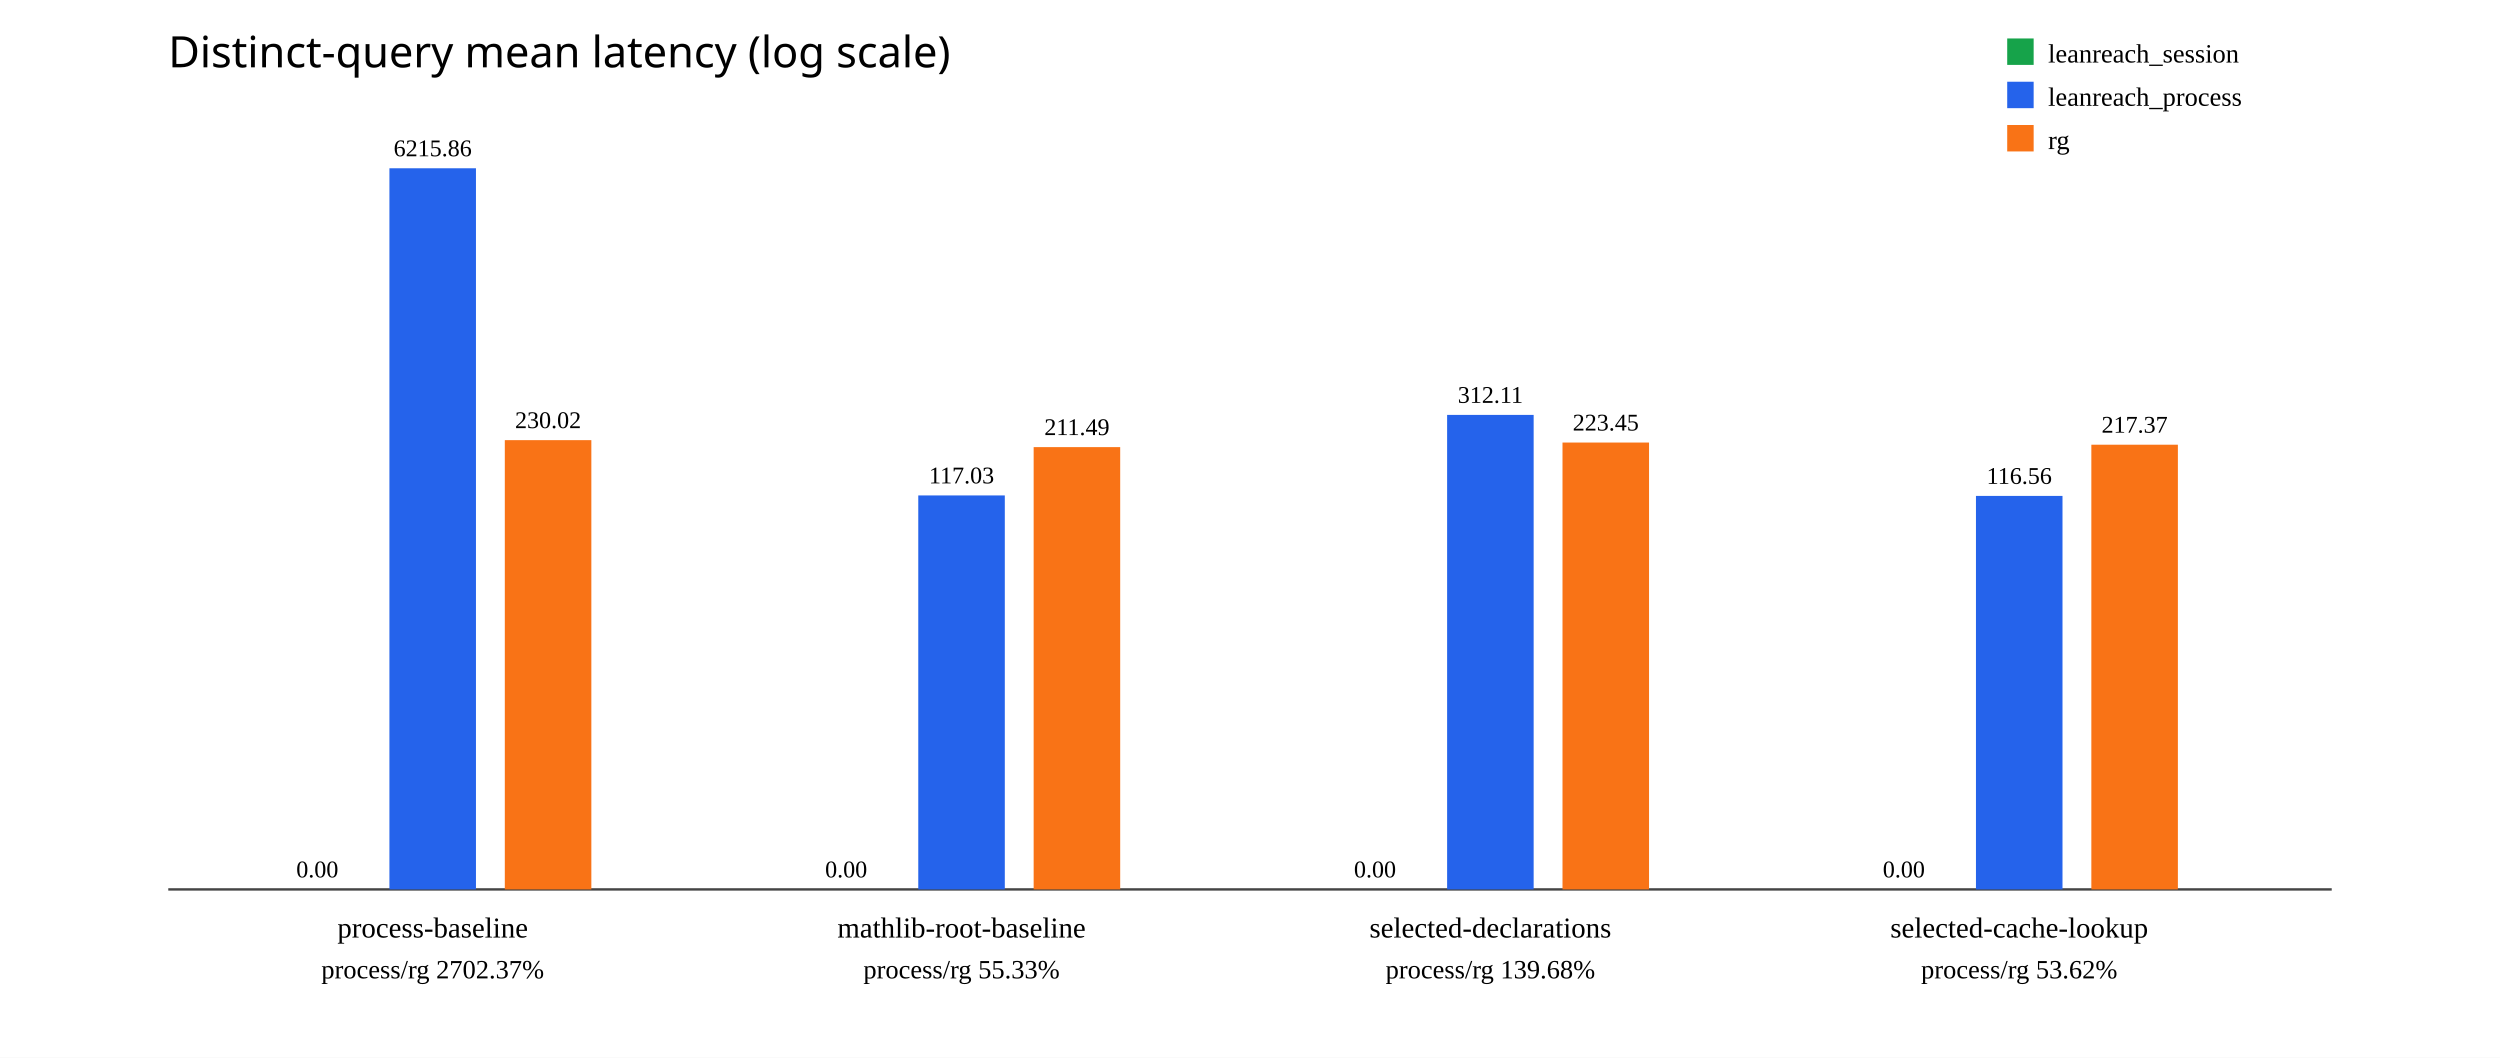
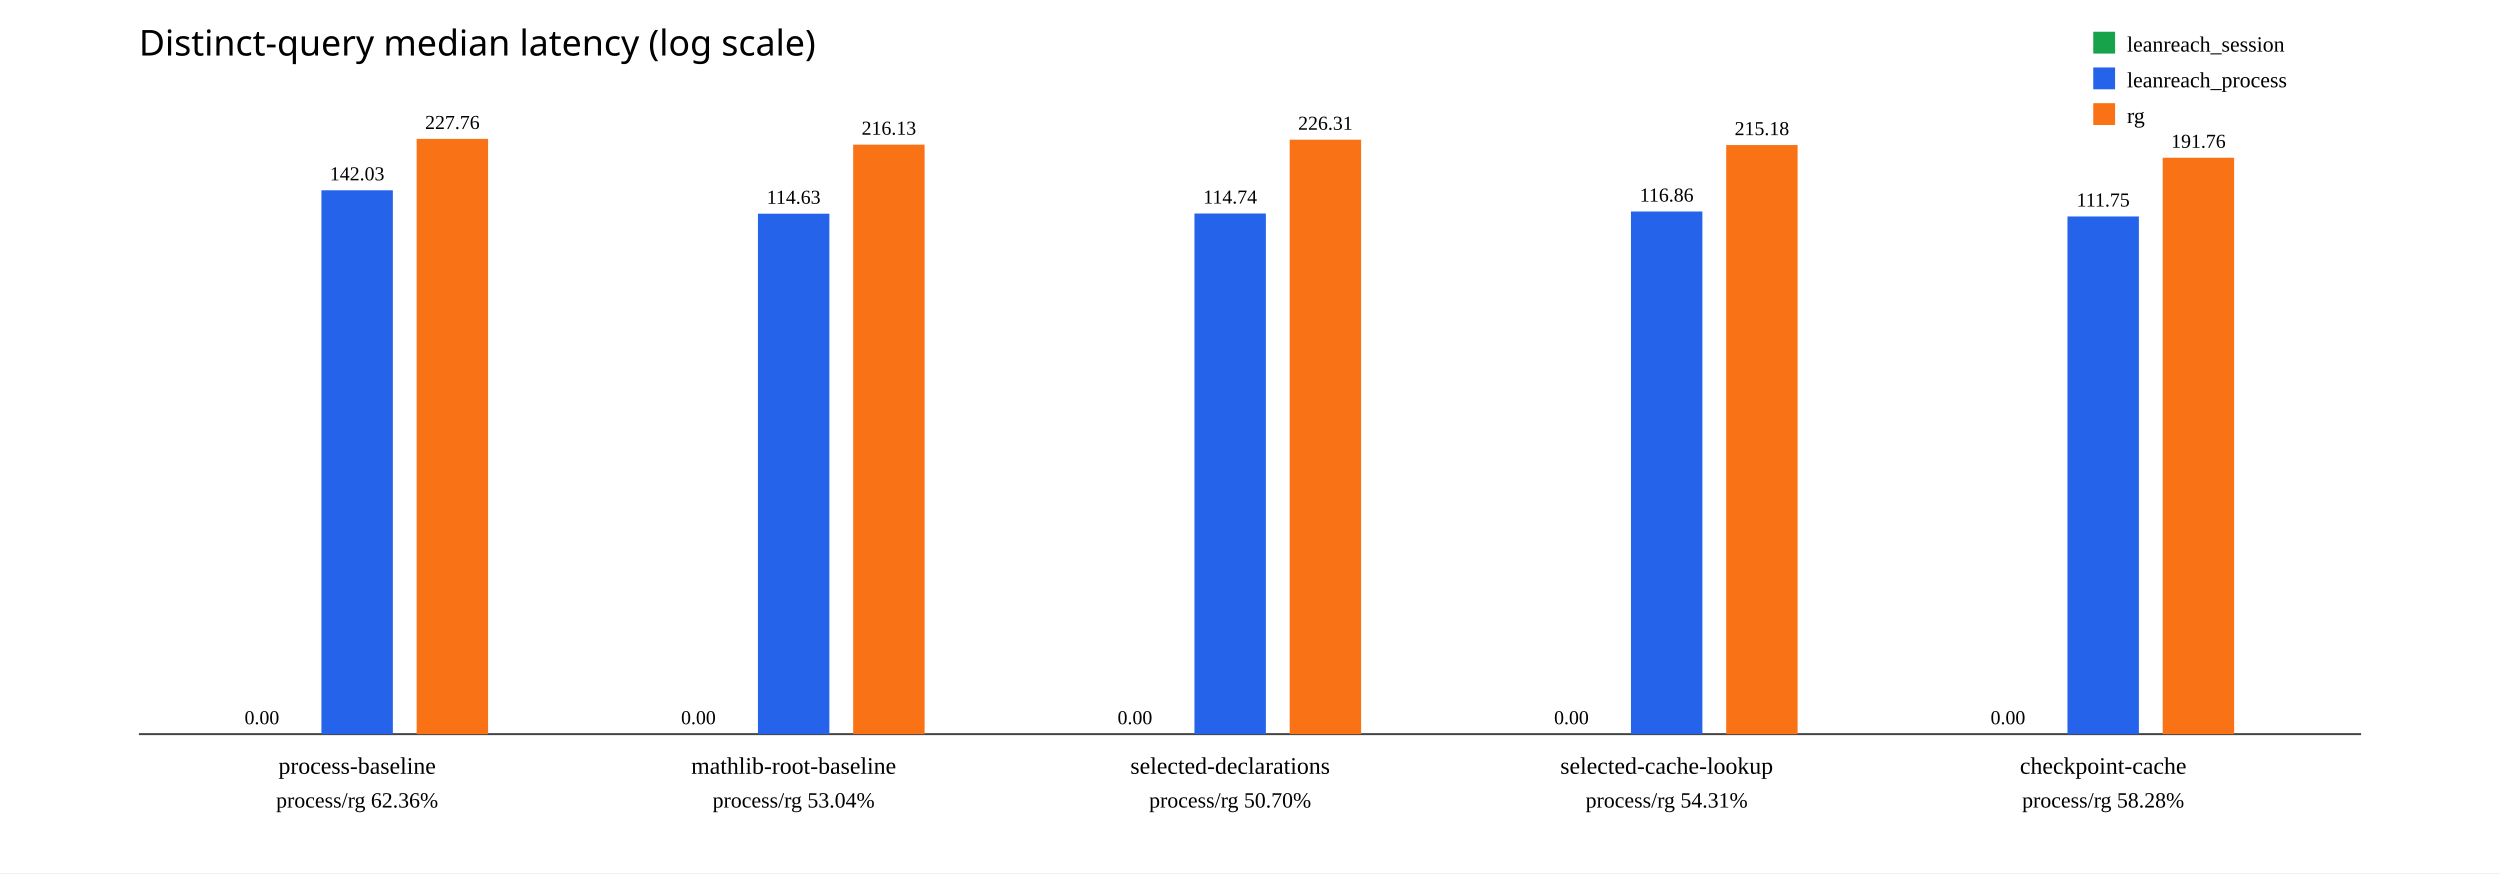
- <svg xmlns="http://www.w3.org/2000/svg" width="1040" height="440">
+ <svg xmlns="http://www.w3.org/2000/svg" width="1260" height="440">
  <rect width="100%" height="100%" fill="white" />
-   <text x="70" y="28" font-size="18" font-family="sans-serif">Distinct-query mean latency (log scale)</text>
-   <line x1="70" y1="370" x2="970" y2="370" stroke="#444" />
+   <text x="70" y="28" font-size="18" font-family="sans-serif">Distinct-query median latency (log scale)</text>
+   <line x1="70" y1="370" x2="1190" y2="370" stroke="#444" />
  <rect x="114" y="370.0" width="36" height="0.0" fill="#16a34a" />
-   <rect x="162" y="70.0" width="36" height="300.0" fill="#2563eb" />
-   <rect x="210" y="183.1" width="36" height="186.9" fill="#f97316" />
+   <rect x="162" y="95.9" width="36" height="274.1" fill="#2563eb" />
+   <rect x="210" y="70.0" width="36" height="300.0" fill="#f97316" />
  <rect x="334" y="370.0" width="36" height="0.0" fill="#16a34a" />
-   <rect x="382" y="206.1" width="36" height="163.9" fill="#2563eb" />
-   <rect x="430" y="186.0" width="36" height="184.0" fill="#f97316" />
+   <rect x="382" y="107.7" width="36" height="262.3" fill="#2563eb" />
+   <rect x="430" y="72.9" width="36" height="297.1" fill="#f97316" />
  <rect x="554" y="370.0" width="36" height="0.0" fill="#16a34a" />
-   <rect x="602" y="172.6" width="36" height="197.4" fill="#2563eb" />
-   <rect x="650" y="184.1" width="36" height="185.9" fill="#f97316" />
+   <rect x="602" y="107.6" width="36" height="262.4" fill="#2563eb" />
+   <rect x="650" y="70.4" width="36" height="299.6" fill="#f97316" />
  <rect x="774" y="370.0" width="36" height="0.0" fill="#16a34a" />
-   <rect x="822" y="206.3" width="36" height="163.7" fill="#2563eb" />
-   <rect x="870" y="185.0" width="36" height="185.0" fill="#f97316" />
+   <rect x="822" y="106.6" width="36" height="263.4" fill="#2563eb" />
+   <rect x="870" y="73.1" width="36" height="296.9" fill="#f97316" />
+   <rect x="994" y="370.0" width="36" height="0.0" fill="#16a34a" />
+   <rect x="1042" y="109.1" width="36" height="260.9" fill="#2563eb" />
+   <rect x="1090" y="79.5" width="36" height="290.5" fill="#f97316" />
  <text x="132" y="365.0" text-anchor="middle" font-size="10">0.00</text>
-   <text x="180" y="65.0" text-anchor="middle" font-size="10">6215.86</text>
-   <text x="228" y="178.1" text-anchor="middle" font-size="10">230.02</text>
+   <text x="180" y="90.9" text-anchor="middle" font-size="10">142.03</text>
+   <text x="228" y="65.0" text-anchor="middle" font-size="10">227.76</text>
  <text x="180" y="390" text-anchor="middle" font-size="12">process-baseline</text>
-   <text x="180" y="407" text-anchor="middle" font-size="11">process/rg 2702.37%</text>
+   <text x="180" y="407" text-anchor="middle" font-size="11">process/rg 62.36%</text>
  <text x="352" y="365.0" text-anchor="middle" font-size="10">0.00</text>
-   <text x="400" y="201.1" text-anchor="middle" font-size="10">117.03</text>
-   <text x="448" y="181.0" text-anchor="middle" font-size="10">211.49</text>
+   <text x="400" y="102.7" text-anchor="middle" font-size="10">114.63</text>
+   <text x="448" y="67.9" text-anchor="middle" font-size="10">216.13</text>
  <text x="400" y="390" text-anchor="middle" font-size="12">mathlib-root-baseline</text>
-   <text x="400" y="407" text-anchor="middle" font-size="11">process/rg 55.33%</text>
+   <text x="400" y="407" text-anchor="middle" font-size="11">process/rg 53.04%</text>
  <text x="572" y="365.0" text-anchor="middle" font-size="10">0.00</text>
-   <text x="620" y="167.6" text-anchor="middle" font-size="10">312.11</text>
-   <text x="668" y="179.1" text-anchor="middle" font-size="10">223.45</text>
+   <text x="620" y="102.6" text-anchor="middle" font-size="10">114.74</text>
+   <text x="668" y="65.4" text-anchor="middle" font-size="10">226.31</text>
  <text x="620" y="390" text-anchor="middle" font-size="12">selected-declarations</text>
-   <text x="620" y="407" text-anchor="middle" font-size="11">process/rg 139.68%</text>
+   <text x="620" y="407" text-anchor="middle" font-size="11">process/rg 50.70%</text>
  <text x="792" y="365.0" text-anchor="middle" font-size="10">0.00</text>
-   <text x="840" y="201.3" text-anchor="middle" font-size="10">116.56</text>
-   <text x="888" y="180.0" text-anchor="middle" font-size="10">217.37</text>
+   <text x="840" y="101.6" text-anchor="middle" font-size="10">116.86</text>
+   <text x="888" y="68.1" text-anchor="middle" font-size="10">215.18</text>
  <text x="840" y="390" text-anchor="middle" font-size="12">selected-cache-lookup</text>
-   <text x="840" y="407" text-anchor="middle" font-size="11">process/rg 53.62%</text>
-   <rect x="835" y="16" width="11" height="11" fill="#16a34a" />
-   <text x="852" y="26" font-size="11">leanreach_session</text>
-   <rect x="835" y="34" width="11" height="11" fill="#2563eb" />
-   <text x="852" y="44" font-size="11">leanreach_process</text>
-   <rect x="835" y="52" width="11" height="11" fill="#f97316" />
-   <text x="852" y="62" font-size="11">rg</text>
+   <text x="840" y="407" text-anchor="middle" font-size="11">process/rg 54.31%</text>
+   <text x="1012" y="365.0" text-anchor="middle" font-size="10">0.00</text>
+   <text x="1060" y="104.1" text-anchor="middle" font-size="10">111.75</text>
+   <text x="1108" y="74.5" text-anchor="middle" font-size="10">191.76</text>
+   <text x="1060" y="390" text-anchor="middle" font-size="12">checkpoint-cache</text>
+   <text x="1060" y="407" text-anchor="middle" font-size="11">process/rg 58.28%</text>
+   <rect x="1055" y="16" width="11" height="11" fill="#16a34a" />
+   <text x="1072" y="26" font-size="11">leanreach_session</text>
+   <rect x="1055" y="34" width="11" height="11" fill="#2563eb" />
+   <text x="1072" y="44" font-size="11">leanreach_process</text>
+   <rect x="1055" y="52" width="11" height="11" fill="#f97316" />
+   <text x="1072" y="62" font-size="11">rg</text>
</svg>
